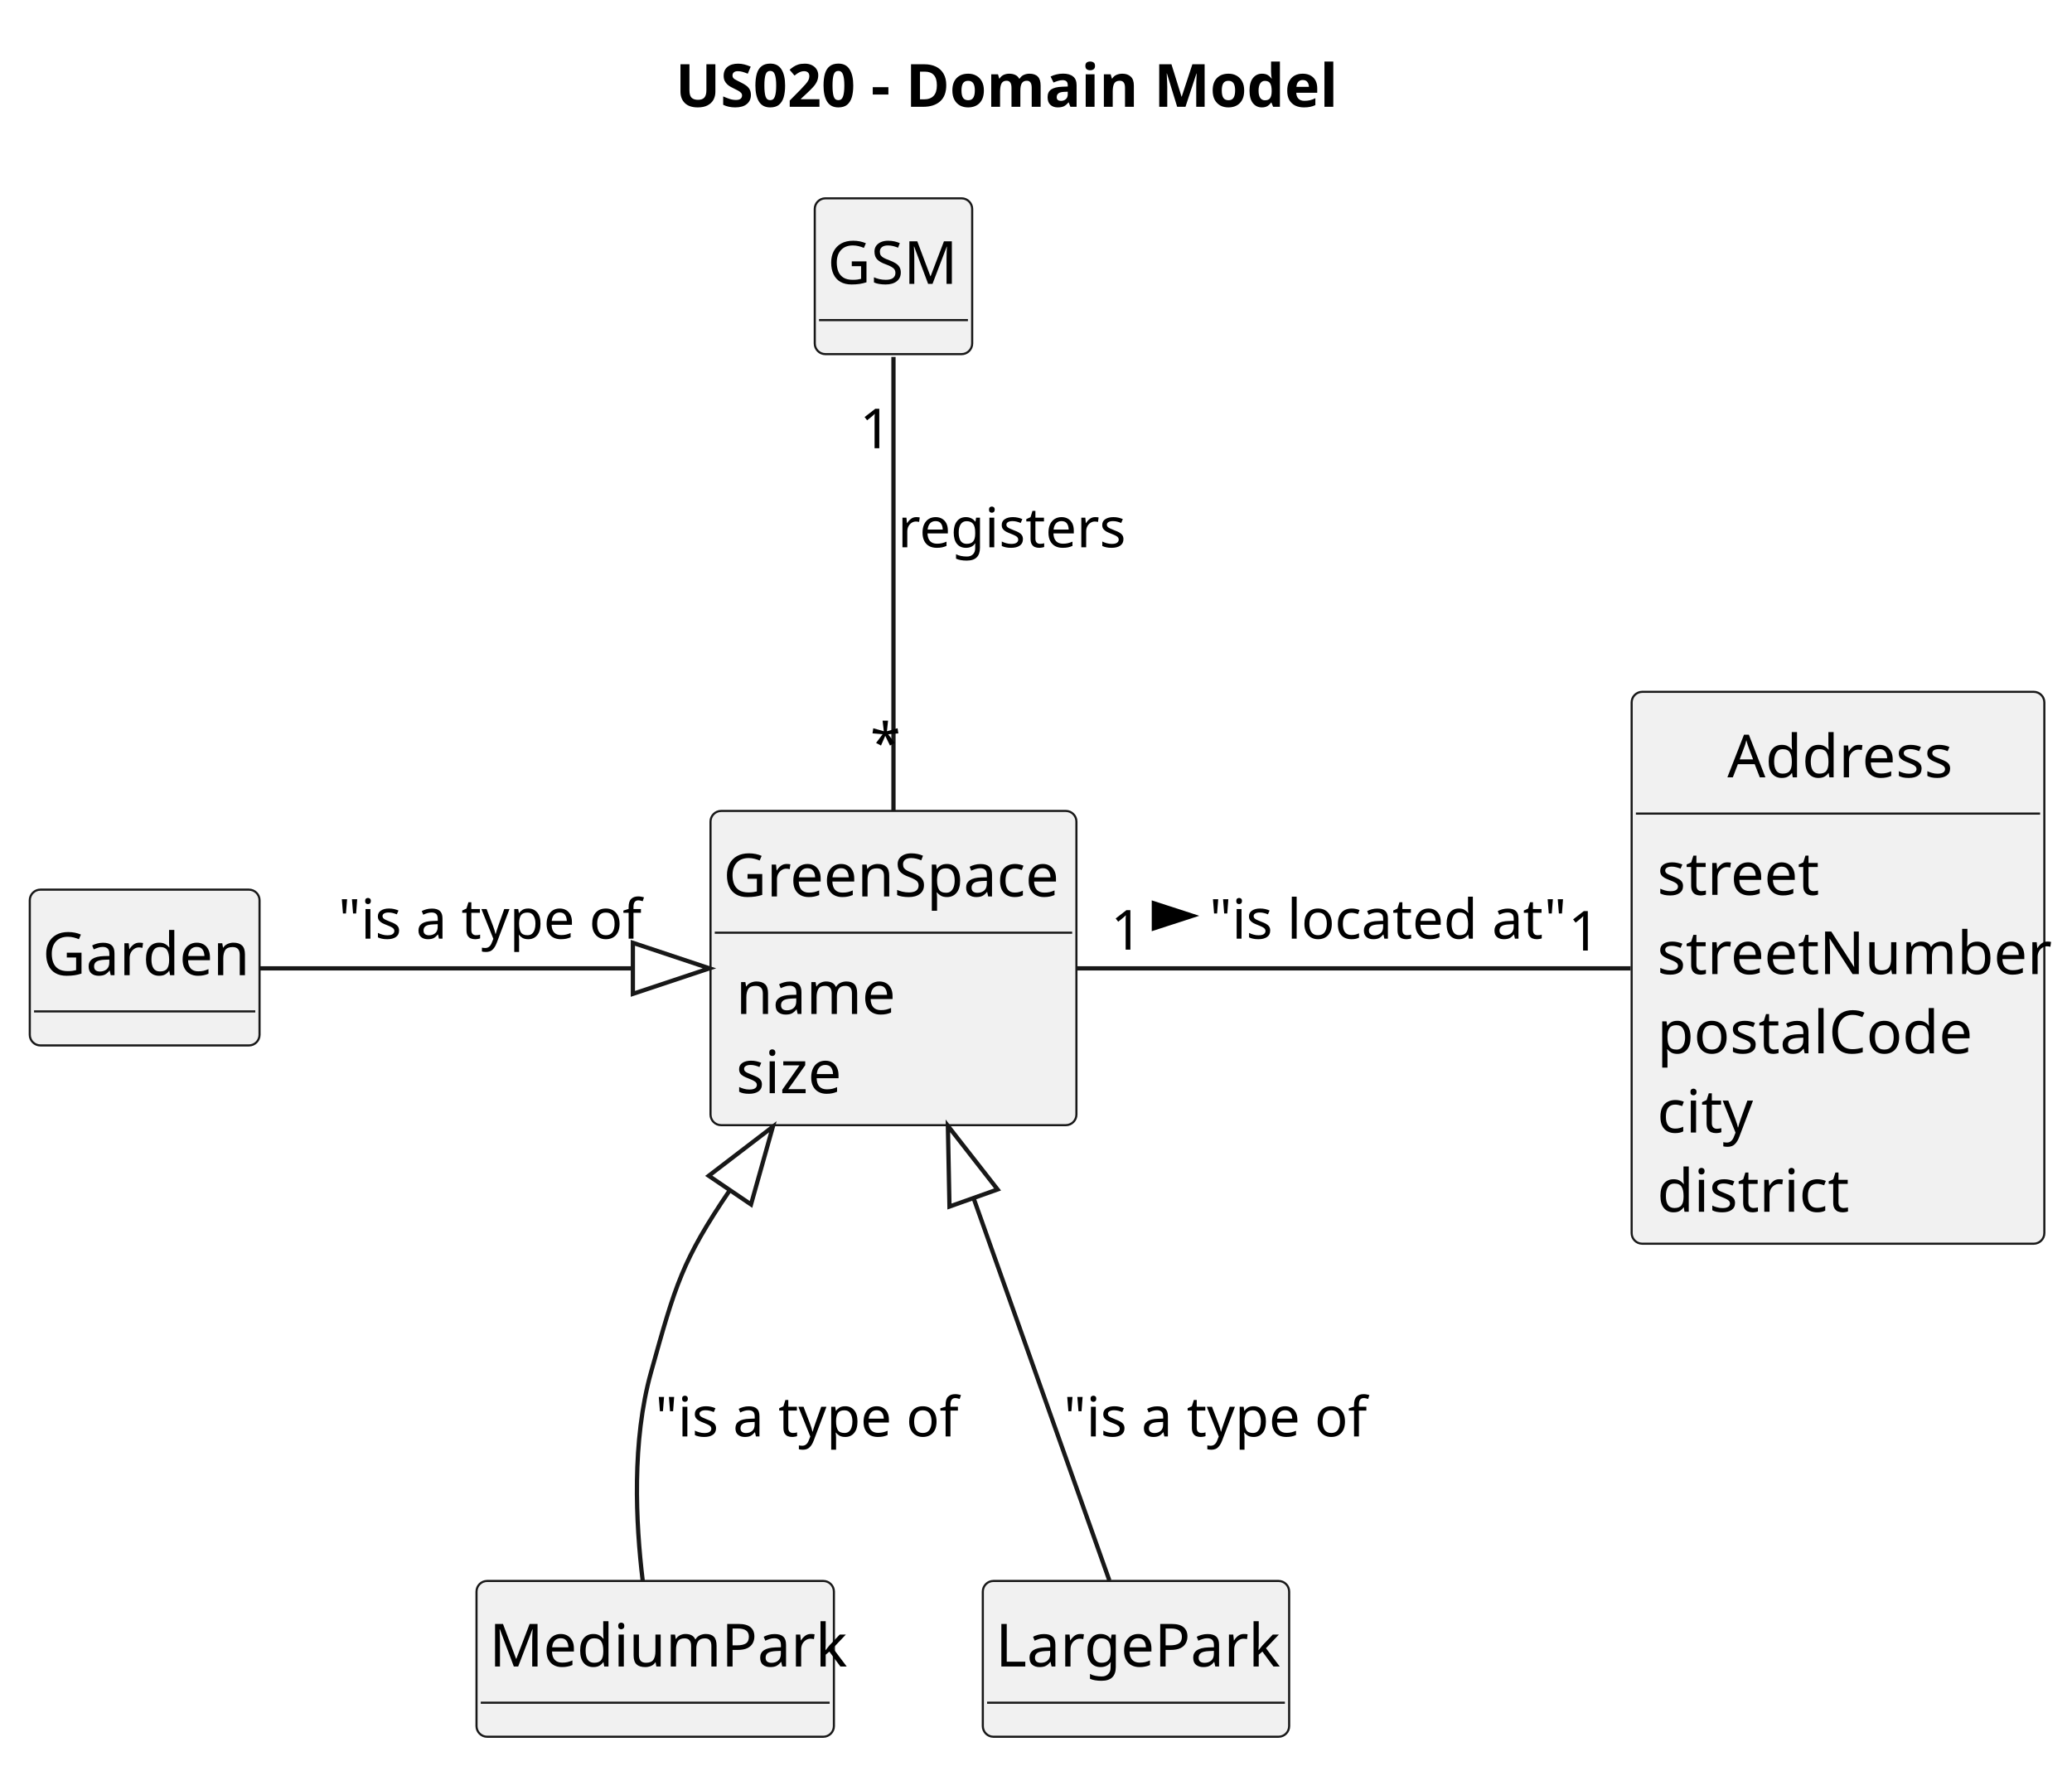
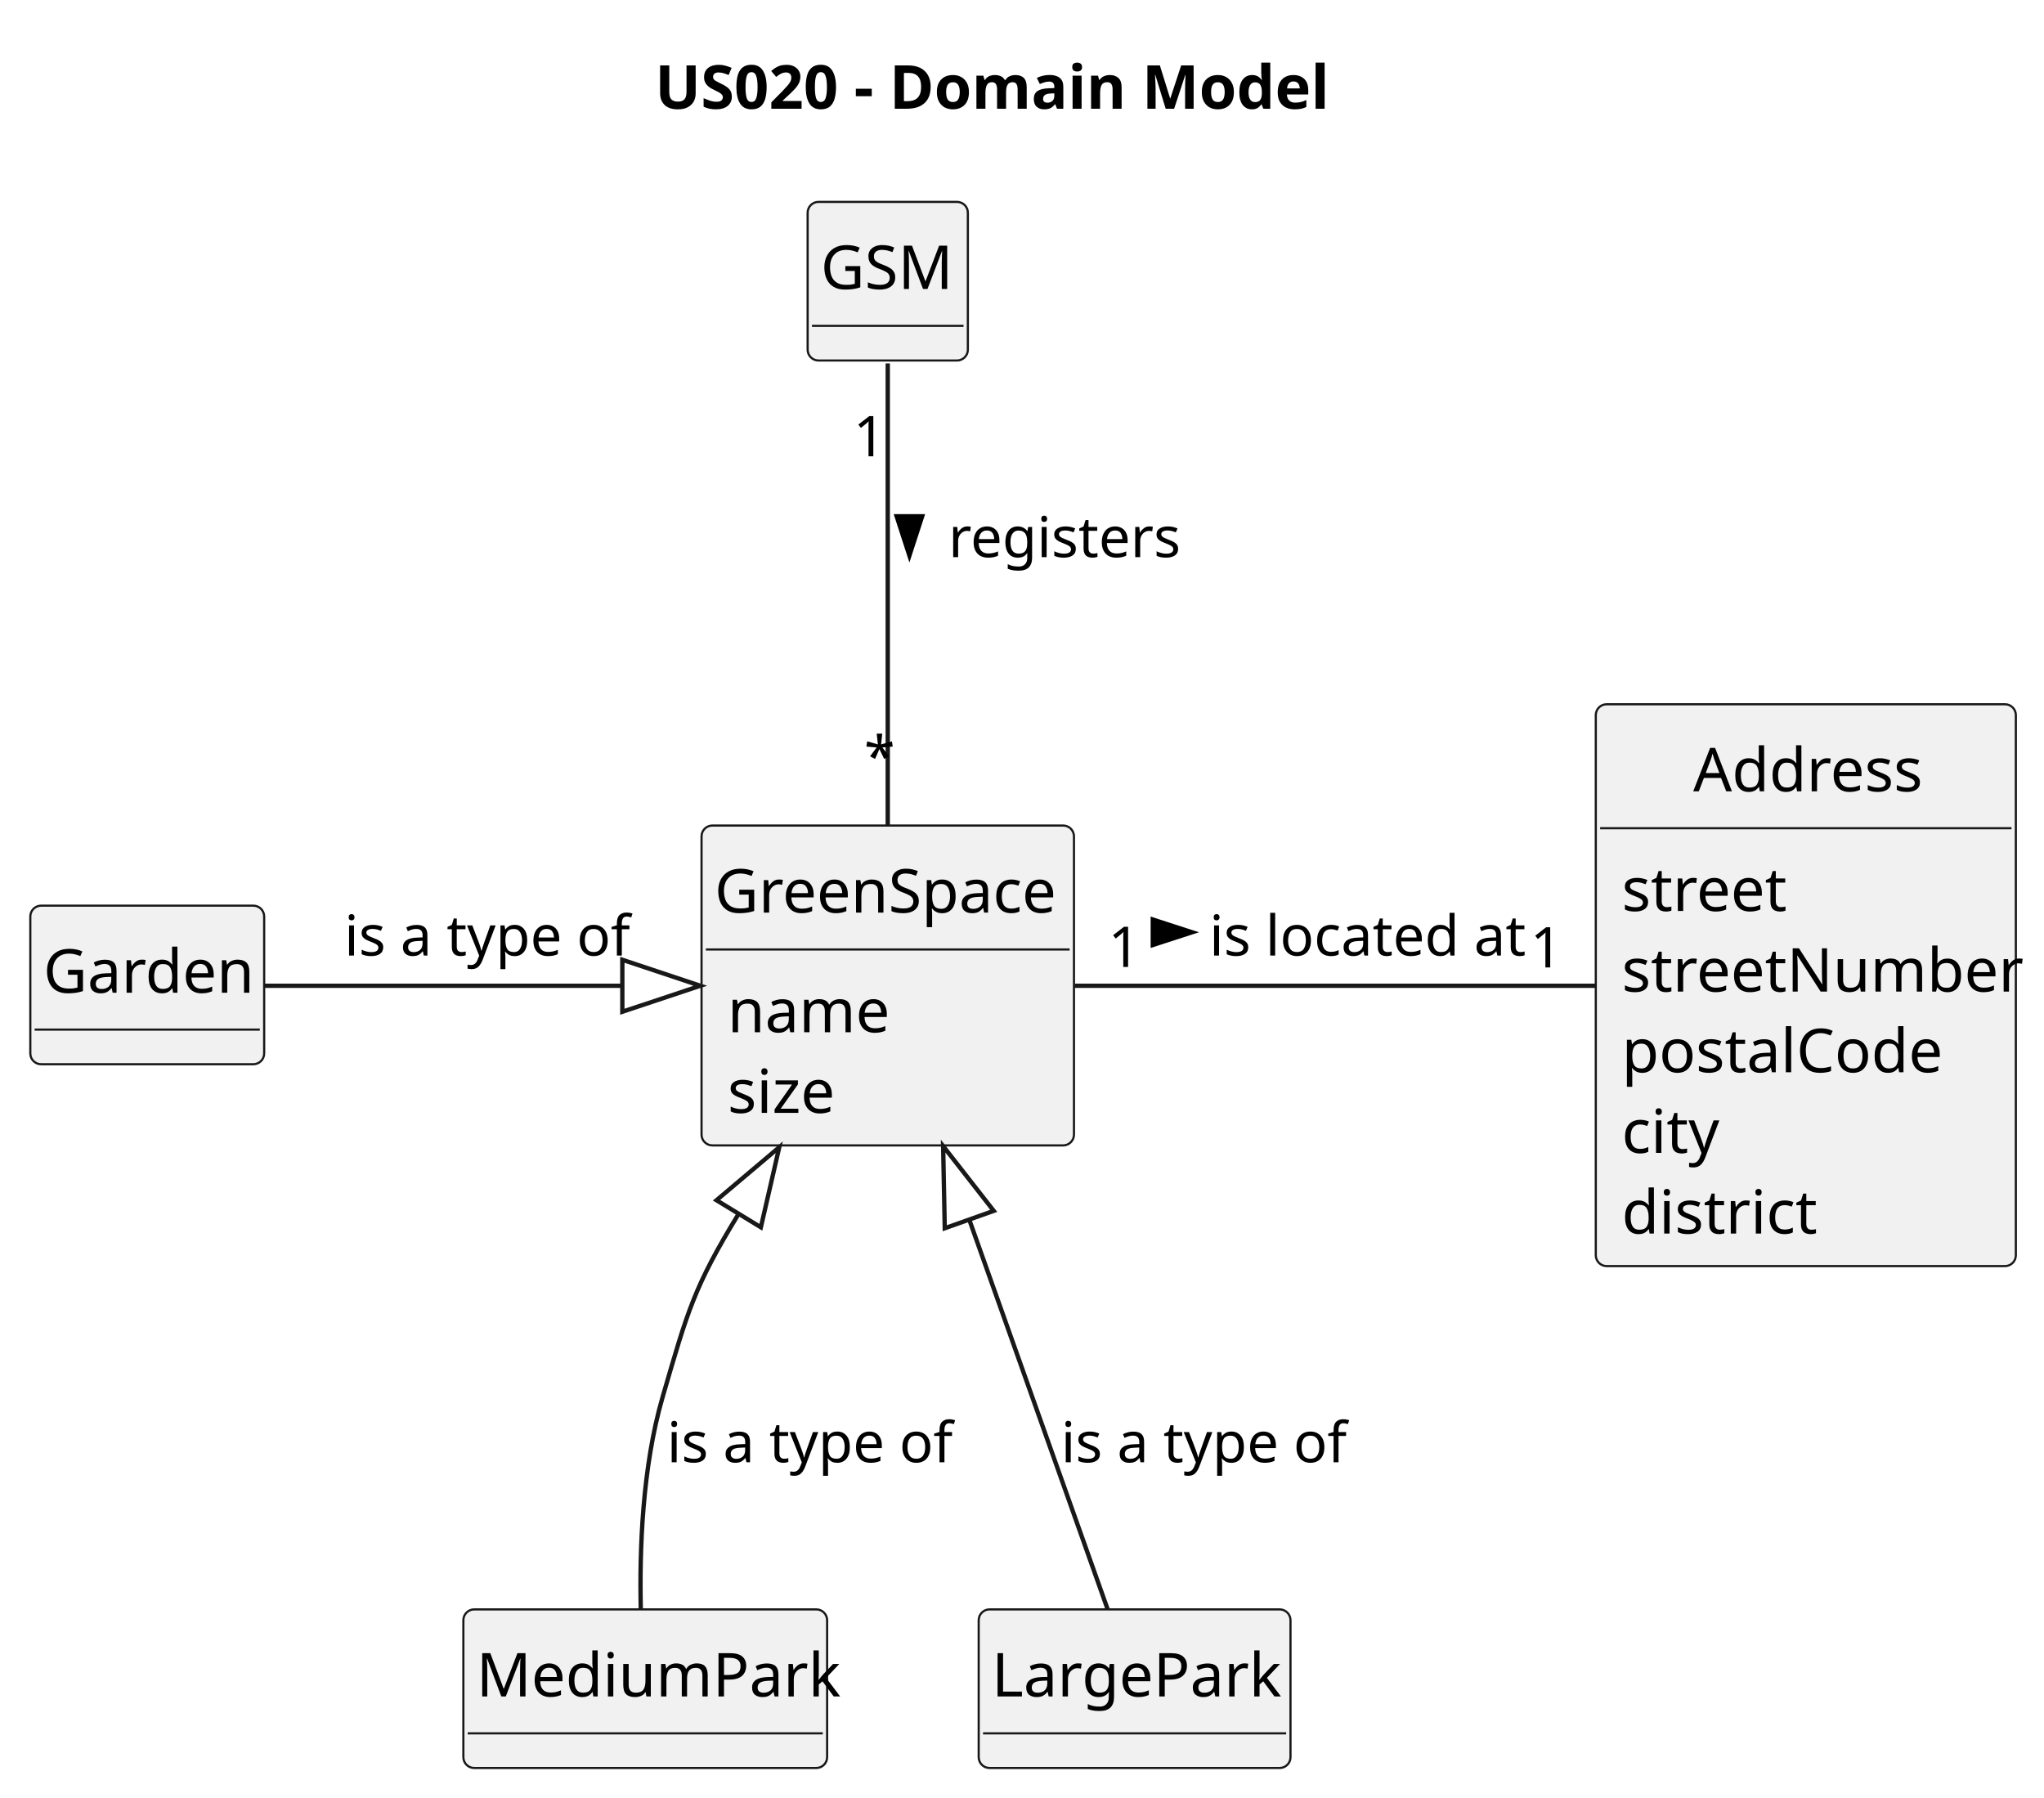
- <svg xmlns="http://www.w3.org/2000/svg" contentStyleType="text/css" height="415px" preserveAspectRatio="none" style="width:487px;height:415px;background:#FFFFFF;" version="1.1" viewBox="0 0 487 415" width="487px" zoomAndPan="magnify">
+ <svg xmlns="http://www.w3.org/2000/svg" contentStyleType="text/css" height="415px" preserveAspectRatio="none" style="width:472px;height:415px;background:#FFFFFF;" version="1.1" viewBox="0 0 472 415" width="472px" zoomAndPan="magnify">
  <defs />
  <g>
-     <text fill="#000000" font-family="sans-serif" font-size="14" font-weight="bold" lengthAdjust="spacing" textLength="156" x="158.75" y="25.107">US020 - Domain Model</text>
+     <text fill="#000000" font-family="sans-serif" font-size="14" font-weight="bold" lengthAdjust="spacing" textLength="156" x="151.25" y="25.107">US020 - Domain Model</text>
    <g id="elem_GreenSpace">
-       <rect codeLine="13" fill="#F1F1F1" height="73.863" id="GreenSpace" rx="2.5" ry="2.5" style="stroke:#181818;stroke-width:0.5;" width="86" x="167" y="190.621" />
-       <text fill="#000000" font-family="sans-serif" font-size="14" lengthAdjust="spacing" textLength="80" x="170" y="210.728">GreenSpace</text>
-       <line style="stroke:#181818;stroke-width:0.5;" x1="168" x2="252" y1="219.242" y2="219.242" />
-       <text fill="#000000" font-family="sans-serif" font-size="14" lengthAdjust="spacing" textLength="35" x="173" y="238.35">name</text>
-       <text fill="#000000" font-family="sans-serif" font-size="14" lengthAdjust="spacing" textLength="24" x="173" y="256.971">size</text>
+       <rect codeLine="13" fill="#F1F1F1" height="73.863" id="GreenSpace" rx="2.5" ry="2.5" style="stroke:#181818;stroke-width:0.5;" width="86" x="162" y="190.621" />
+       <text fill="#000000" font-family="sans-serif" font-size="14" lengthAdjust="spacing" textLength="80" x="165" y="210.728">GreenSpace</text>
+       <line style="stroke:#181818;stroke-width:0.5;" x1="163" x2="247" y1="219.242" y2="219.242" />
+       <text fill="#000000" font-family="sans-serif" font-size="14" lengthAdjust="spacing" textLength="35" x="168" y="238.35">name</text>
+       <text fill="#000000" font-family="sans-serif" font-size="14" lengthAdjust="spacing" textLength="24" x="168" y="256.971">size</text>
    </g>
    <g id="elem_Garden">
      <rect codeLine="18" fill="#F1F1F1" height="36.621" id="Garden" rx="2.5" ry="2.5" style="stroke:#181818;stroke-width:0.5;" width="54" x="7" y="209.121" />
      <text fill="#000000" font-family="sans-serif" font-size="14" lengthAdjust="spacing" textLength="48" x="10" y="229.228">Garden</text>
      <line style="stroke:#181818;stroke-width:0.5;" x1="8" x2="60" y1="237.742" y2="237.742" />
    </g>
    <g id="elem_MediumPark">
-       <rect codeLine="22" fill="#F1F1F1" height="36.621" id="MediumPark" rx="2.5" ry="2.5" style="stroke:#181818;stroke-width:0.5;" width="84" x="112" y="371.621" />
-       <text fill="#000000" font-family="sans-serif" font-size="14" lengthAdjust="spacing" textLength="78" x="115" y="391.728">MediumPark</text>
-       <line style="stroke:#181818;stroke-width:0.5;" x1="113" x2="195" y1="400.242" y2="400.242" />
+       <rect codeLine="22" fill="#F1F1F1" height="36.621" id="MediumPark" rx="2.5" ry="2.5" style="stroke:#181818;stroke-width:0.5;" width="84" x="107" y="371.621" />
+       <text fill="#000000" font-family="sans-serif" font-size="14" lengthAdjust="spacing" textLength="78" x="110" y="391.728">MediumPark</text>
+       <line style="stroke:#181818;stroke-width:0.5;" x1="108" x2="190" y1="400.242" y2="400.242" />
    </g>
    <g id="elem_LargePark">
-       <rect codeLine="26" fill="#F1F1F1" height="36.621" id="LargePark" rx="2.5" ry="2.5" style="stroke:#181818;stroke-width:0.5;" width="72" x="231" y="371.621" />
-       <text fill="#000000" font-family="sans-serif" font-size="14" lengthAdjust="spacing" textLength="66" x="234" y="391.728">LargePark</text>
-       <line style="stroke:#181818;stroke-width:0.5;" x1="232" x2="302" y1="400.242" y2="400.242" />
+       <rect codeLine="26" fill="#F1F1F1" height="36.621" id="LargePark" rx="2.5" ry="2.5" style="stroke:#181818;stroke-width:0.5;" width="72" x="226" y="371.621" />
+       <text fill="#000000" font-family="sans-serif" font-size="14" lengthAdjust="spacing" textLength="66" x="229" y="391.728">LargePark</text>
+       <line style="stroke:#181818;stroke-width:0.5;" x1="227" x2="297" y1="400.242" y2="400.242" />
    </g>
    <g id="elem_Address">
-       <rect codeLine="30" fill="#F1F1F1" height="129.727" id="Address" rx="2.5" ry="2.5" style="stroke:#181818;stroke-width:0.5;" width="97" x="383.5" y="162.621" />
-       <text fill="#000000" font-family="sans-serif" font-size="14" lengthAdjust="spacing" textLength="52" x="406" y="182.728">Address</text>
-       <line style="stroke:#181818;stroke-width:0.5;" x1="384.5" x2="479.5" y1="191.242" y2="191.242" />
-       <text fill="#000000" font-family="sans-serif" font-size="14" lengthAdjust="spacing" textLength="36" x="389.5" y="210.35">street</text>
-       <text fill="#000000" font-family="sans-serif" font-size="14" lengthAdjust="spacing" textLength="85" x="389.5" y="228.971">streetNumber</text>
-       <text fill="#000000" font-family="sans-serif" font-size="14" lengthAdjust="spacing" textLength="72" x="389.5" y="247.592">postalCode</text>
-       <text fill="#000000" font-family="sans-serif" font-size="14" lengthAdjust="spacing" textLength="21" x="389.5" y="266.213">city</text>
-       <text fill="#000000" font-family="sans-serif" font-size="14" lengthAdjust="spacing" textLength="41" x="389.5" y="284.834">district</text>
+       <rect codeLine="30" fill="#F1F1F1" height="129.727" id="Address" rx="2.5" ry="2.5" style="stroke:#181818;stroke-width:0.5;" width="97" x="368.5" y="162.621" />
+       <text fill="#000000" font-family="sans-serif" font-size="14" lengthAdjust="spacing" textLength="52" x="391" y="182.728">Address</text>
+       <line style="stroke:#181818;stroke-width:0.5;" x1="369.5" x2="464.5" y1="191.242" y2="191.242" />
+       <text fill="#000000" font-family="sans-serif" font-size="14" lengthAdjust="spacing" textLength="36" x="374.5" y="210.35">street</text>
+       <text fill="#000000" font-family="sans-serif" font-size="14" lengthAdjust="spacing" textLength="85" x="374.5" y="228.971">streetNumber</text>
+       <text fill="#000000" font-family="sans-serif" font-size="14" lengthAdjust="spacing" textLength="72" x="374.5" y="247.592">postalCode</text>
+       <text fill="#000000" font-family="sans-serif" font-size="14" lengthAdjust="spacing" textLength="21" x="374.5" y="266.213">city</text>
+       <text fill="#000000" font-family="sans-serif" font-size="14" lengthAdjust="spacing" textLength="41" x="374.5" y="284.834">district</text>
    </g>
    <g id="elem_GSM">
-       <rect fill="#F1F1F1" height="36.621" id="GSM" rx="2.5" ry="2.5" style="stroke:#181818;stroke-width:0.5;" width="37" x="191.5" y="46.621" />
-       <text fill="#000000" font-family="sans-serif" font-size="14" lengthAdjust="spacing" textLength="31" x="194.5" y="66.728">GSM</text>
-       <line style="stroke:#181818;stroke-width:0.5;" x1="192.5" x2="227.5" y1="75.242" y2="75.242" />
+       <rect fill="#F1F1F1" height="36.621" id="GSM" rx="2.5" ry="2.5" style="stroke:#181818;stroke-width:0.5;" width="37" x="186.5" y="46.621" />
+       <text fill="#000000" font-family="sans-serif" font-size="14" lengthAdjust="spacing" textLength="31" x="189.5" y="66.728">GSM</text>
+       <line style="stroke:#181818;stroke-width:0.5;" x1="187.5" x2="222.5" y1="75.242" y2="75.242" />
    </g>
    <g id="link_GSM_GreenSpace">
-       <path codeLine="38" d="M210,83.911 C210,109.541 210,157.411 210,190.601 " fill="none" id="GSM-GreenSpace" style="stroke:#181818;stroke-width:1.0;" />
-       <text fill="#000000" font-family="sans-serif" font-size="13" lengthAdjust="spacing" textLength="50" x="211" y="128.649">registers</text>
-       <text fill="#000000" font-family="sans-serif" font-size="13" lengthAdjust="spacing" textLength="7" x="202.059" y="105.364">1</text>
-       <text fill="#000000" font-family="sans-serif" font-size="13" lengthAdjust="spacing" textLength="5" x="204.539" y="179.276">*</text>
+       <path codeLine="38" d="M205,83.911 C205,109.541 205,157.411 205,190.601 " fill="none" id="GSM-GreenSpace" style="stroke:#181818;stroke-width:1.0;" />
+       <polygon fill="#000000" points="210,128.267,212.939,119.222,207.061,119.222,210,128.267" style="stroke:#000000;stroke-width:1.0;" />
+       <text fill="#000000" font-family="sans-serif" font-size="13" lengthAdjust="spacing" textLength="50" x="219" y="128.649">registers</text>
+       <text fill="#000000" font-family="sans-serif" font-size="13" lengthAdjust="spacing" textLength="7" x="197.059" y="105.364">1</text>
+       <text fill="#000000" font-family="sans-serif" font-size="13" lengthAdjust="spacing" textLength="5" x="199.539" y="179.276">*</text>
    </g>
    <g id="link_GreenSpace_Address">
-       <path codeLine="39" d="M253.07,227.621 C290.39,227.621 344.36,227.621 383.26,227.621 " fill="none" id="GreenSpace-Address" style="stroke:#181818;stroke-width:1.0;" />
-       <polygon fill="#000000" points="280.25,215.267,271.205,212.328,271.205,218.206,280.25,215.267" style="stroke:#000000;stroke-width:1.0;" />
-       <text fill="#000000" font-family="sans-serif" font-size="13" lengthAdjust="spacing" textLength="81" x="284.25" y="220.649">"is located at"</text>
-       <text fill="#000000" font-family="sans-serif" font-size="13" lengthAdjust="spacing" textLength="7" x="261.074" y="223.225">1</text>
-       <text fill="#000000" font-family="sans-serif" font-size="13" lengthAdjust="spacing" textLength="7" x="368.587" y="223.442">1</text>
+       <path codeLine="39" d="M248.16,227.621 C283.02,227.621 332.09,227.621 368.35,227.621 " fill="none" id="GreenSpace-Address" style="stroke:#181818;stroke-width:1.0;" />
+       <polygon fill="#000000" points="275.25,215.267,266.205,212.328,266.205,218.206,275.25,215.267" style="stroke:#000000;stroke-width:1.0;" />
+       <text fill="#000000" font-family="sans-serif" font-size="13" lengthAdjust="spacing" textLength="71" x="279.25" y="220.649">is located at</text>
+       <text fill="#000000" font-family="sans-serif" font-size="13" lengthAdjust="spacing" textLength="7" x="255.888" y="223.277">1</text>
+       <text fill="#000000" font-family="sans-serif" font-size="13" lengthAdjust="spacing" textLength="7" x="353.365" y="223.391">1</text>
    </g>
    <g id="link_Garden_GreenSpace">
-       <path codeLine="40" d="M61.11,227.621 C89.27,227.621 115.74,227.621 148.75,227.621 " fill="none" id="Garden-to-GreenSpace" style="stroke:#181818;stroke-width:1.0;" />
-       <polygon fill="none" points="166.75,227.621,148.75,221.621,148.75,233.621,166.75,227.621" style="stroke:#181818;stroke-width:1.0;" />
-       <text fill="#000000" font-family="sans-serif" font-size="13" lengthAdjust="spacing" textLength="69" x="79.5" y="220.649">"is a type of</text>
+       <path codeLine="40" d="M61.1,227.621 C88.12,227.621 112.07,227.621 143.71,227.621 " fill="none" id="Garden-to-GreenSpace" style="stroke:#181818;stroke-width:1.0;" />
+       <polygon fill="none" points="161.71,227.621,143.71,221.621,143.71,233.621,161.71,227.621" style="stroke:#181818;stroke-width:1.0;" />
+       <text fill="#000000" font-family="sans-serif" font-size="13" lengthAdjust="spacing" textLength="64" x="79.5" y="220.649">is a type of</text>
    </g>
    <g id="link_GreenSpace_MediumPark">
-       <path codeLine="41" d="M171.548,279.749 C160.278,296.369 158.75,302.031 153,322.621 C148.49,338.741 149.41,357.941 151.06,371.551 " fill="none" id="GreenSpace-backto-MediumPark" style="stroke:#181818;stroke-width:1.0;" />
-       <polygon fill="none" points="181.65,264.851,166.582,276.382,176.514,283.116,181.65,264.851" style="stroke:#181818;stroke-width:1.0;" />
-       <text fill="#000000" font-family="sans-serif" font-size="13" lengthAdjust="spacing" textLength="69" x="154" y="337.649">"is a type of</text>
+       <path codeLine="41" d="M170.575,280.267 C160.325,297.067 158.88,302.381 153,322.621 C148.32,338.731 147.66,357.921 147.97,371.541 " fill="none" id="GreenSpace-backto-MediumPark" style="stroke:#181818;stroke-width:1.0;" />
+       <polygon fill="none" points="179.95,264.901,165.453,277.142,175.697,283.392,179.95,264.901" style="stroke:#181818;stroke-width:1.0;" />
+       <text fill="#000000" font-family="sans-serif" font-size="13" lengthAdjust="spacing" textLength="64" x="154" y="337.649">is a type of</text>
    </g>
    <g id="link_GreenSpace_LargePark">
-       <path codeLine="42" d="M228.816,281.603 C240.636,314.873 251.66,345.941 260.75,371.521 " fill="none" id="GreenSpace-backto-LargePark" style="stroke:#181818;stroke-width:1.0;" />
-       <polygon fill="none" points="222.79,264.641,223.162,283.611,234.47,279.594,222.79,264.641" style="stroke:#181818;stroke-width:1.0;" />
-       <text fill="#000000" font-family="sans-serif" font-size="13" lengthAdjust="spacing" textLength="69" x="250" y="337.649">"is a type of</text>
+       <path codeLine="42" d="M223.816,281.603 C235.636,314.873 246.66,345.941 255.75,371.521 " fill="none" id="GreenSpace-backto-LargePark" style="stroke:#181818;stroke-width:1.0;" />
+       <polygon fill="none" points="217.79,264.641,218.162,283.611,229.47,279.594,217.79,264.641" style="stroke:#181818;stroke-width:1.0;" />
+       <text fill="#000000" font-family="sans-serif" font-size="13" lengthAdjust="spacing" textLength="64" x="245" y="337.649">is a type of</text>
    </g>
  </g>
</svg>
